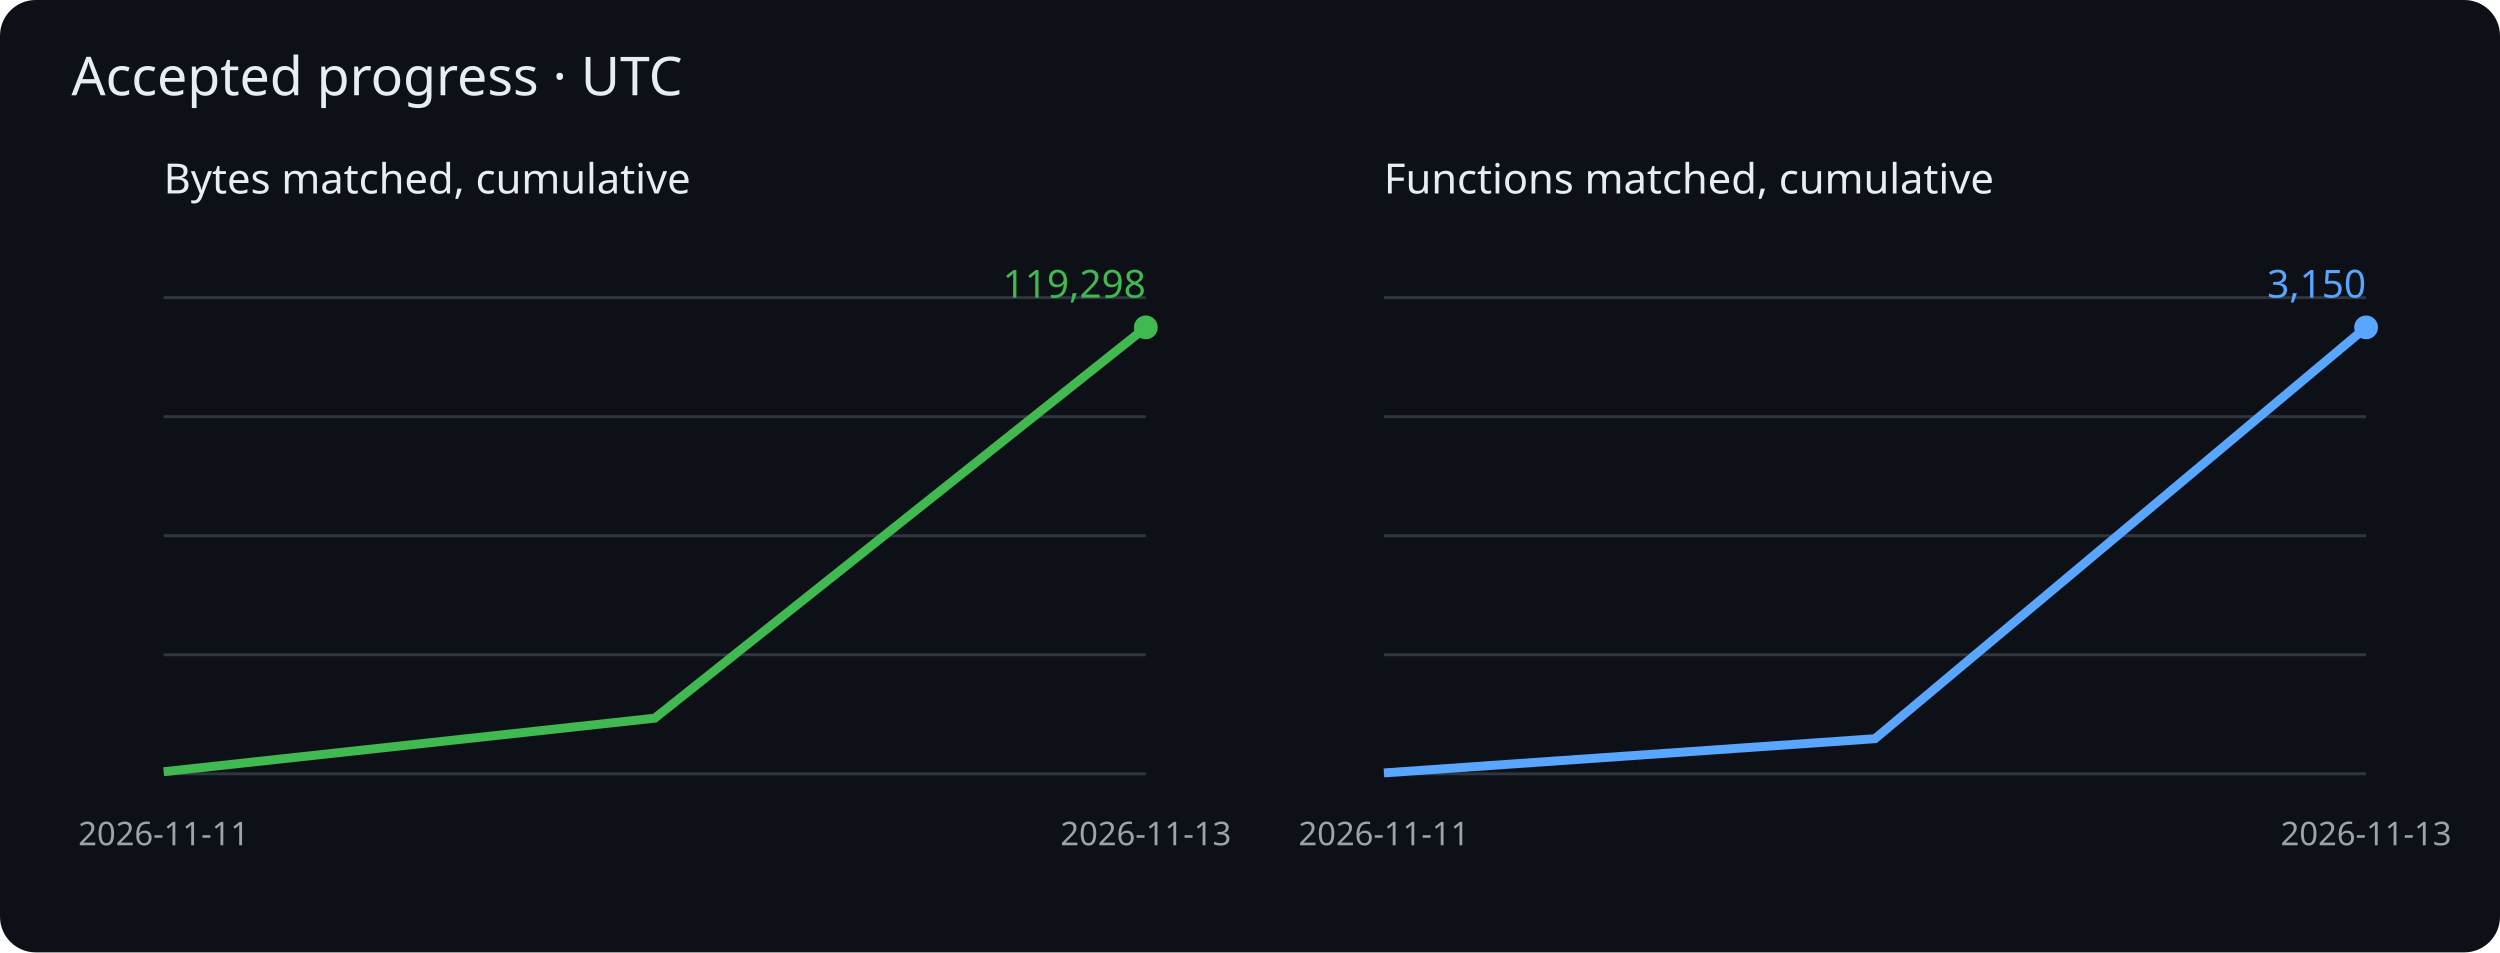
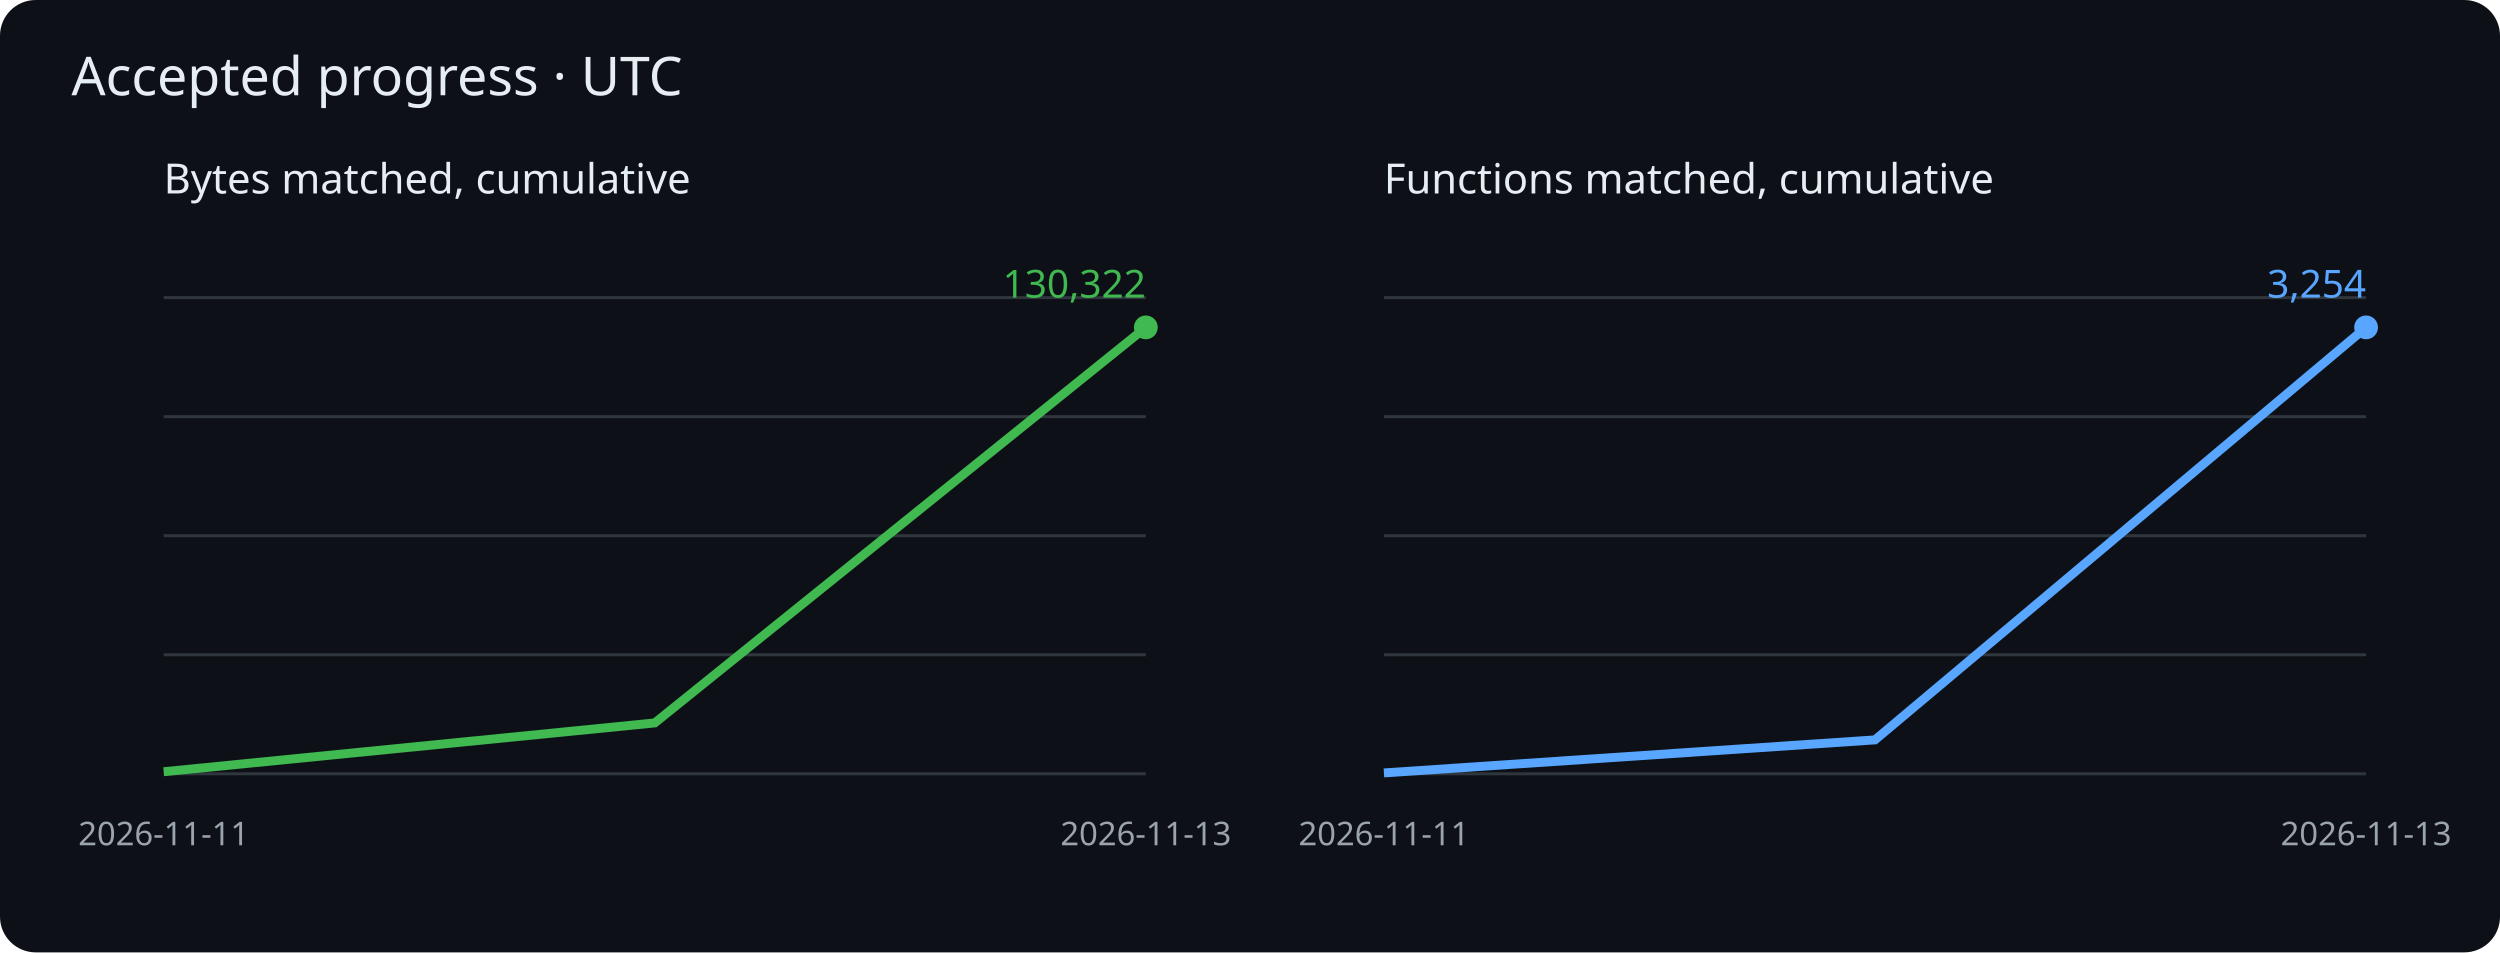
<svg xmlns="http://www.w3.org/2000/svg" viewBox="0 0 840 320" role="img" aria-label="Cumulative matched bytes and functions">
  <rect width="840" height="320" rx="12" fill="#0d1117" />
  <g font-family="sans-serif">
    <text x="24" y="32" fill="#e6edf3" font-size="18">Accepted progress · UTC</text>
    <text x="55" y="65" fill="#e6edf3" font-size="14">Bytes matched, cumulative</text>
    <path d="M55 260h330" stroke="#30363d" />
    <path d="M55 220h330" stroke="#30363d" />
    <path d="M55 180h330" stroke="#30363d" />
    <path d="M55 140h330" stroke="#30363d" />
    <path d="M55 100h330" stroke="#30363d" />
-     <polyline points="55.0,259.3 220.0,241.3 385.0,110.0" fill="none" stroke="#3fb950" stroke-width="3" />
+     <polyline points="55.0,259.3 220.0,242.9 385.0,110.0" fill="none" stroke="#3fb950" stroke-width="3" />
    <circle cx="385.0" cy="110.0" r="4" fill="#3fb950" />
-     <text x="385.0" y="100.0" text-anchor="end" fill="#3fb950" font-size="13">119,298</text>
+     <text x="385.0" y="100.0" text-anchor="end" fill="#3fb950" font-size="13">130,322</text>
    <text x="55.0" y="284" fill="#9ba3ad" font-size="11" text-anchor="middle">2026-11-11</text>
    <text x="385.0" y="284" fill="#9ba3ad" font-size="11" text-anchor="middle">2026-11-13</text>
    <text x="465" y="65" fill="#e6edf3" font-size="14">Functions matched, cumulative</text>
    <path d="M465 260h330" stroke="#30363d" />
    <path d="M465 220h330" stroke="#30363d" />
    <path d="M465 180h330" stroke="#30363d" />
    <path d="M465 140h330" stroke="#30363d" />
    <path d="M465 100h330" stroke="#30363d" />
-     <polyline points="465.0,259.7 630.0,248.2 795.0,110.0" fill="none" stroke="#58a6ff" stroke-width="3" />
+     <polyline points="465.0,259.7 630.0,248.6 795.0,110.0" fill="none" stroke="#58a6ff" stroke-width="3" />
    <circle cx="795.0" cy="110.0" r="4" fill="#58a6ff" />
-     <text x="795.0" y="100.0" text-anchor="end" fill="#58a6ff" font-size="13">3,150</text>
+     <text x="795.0" y="100.0" text-anchor="end" fill="#58a6ff" font-size="13">3,254</text>
    <text x="465.0" y="284" fill="#9ba3ad" font-size="11" text-anchor="middle">2026-11-11</text>
    <text x="795.0" y="284" fill="#9ba3ad" font-size="11" text-anchor="middle">2026-11-13</text>
  </g>
</svg>
